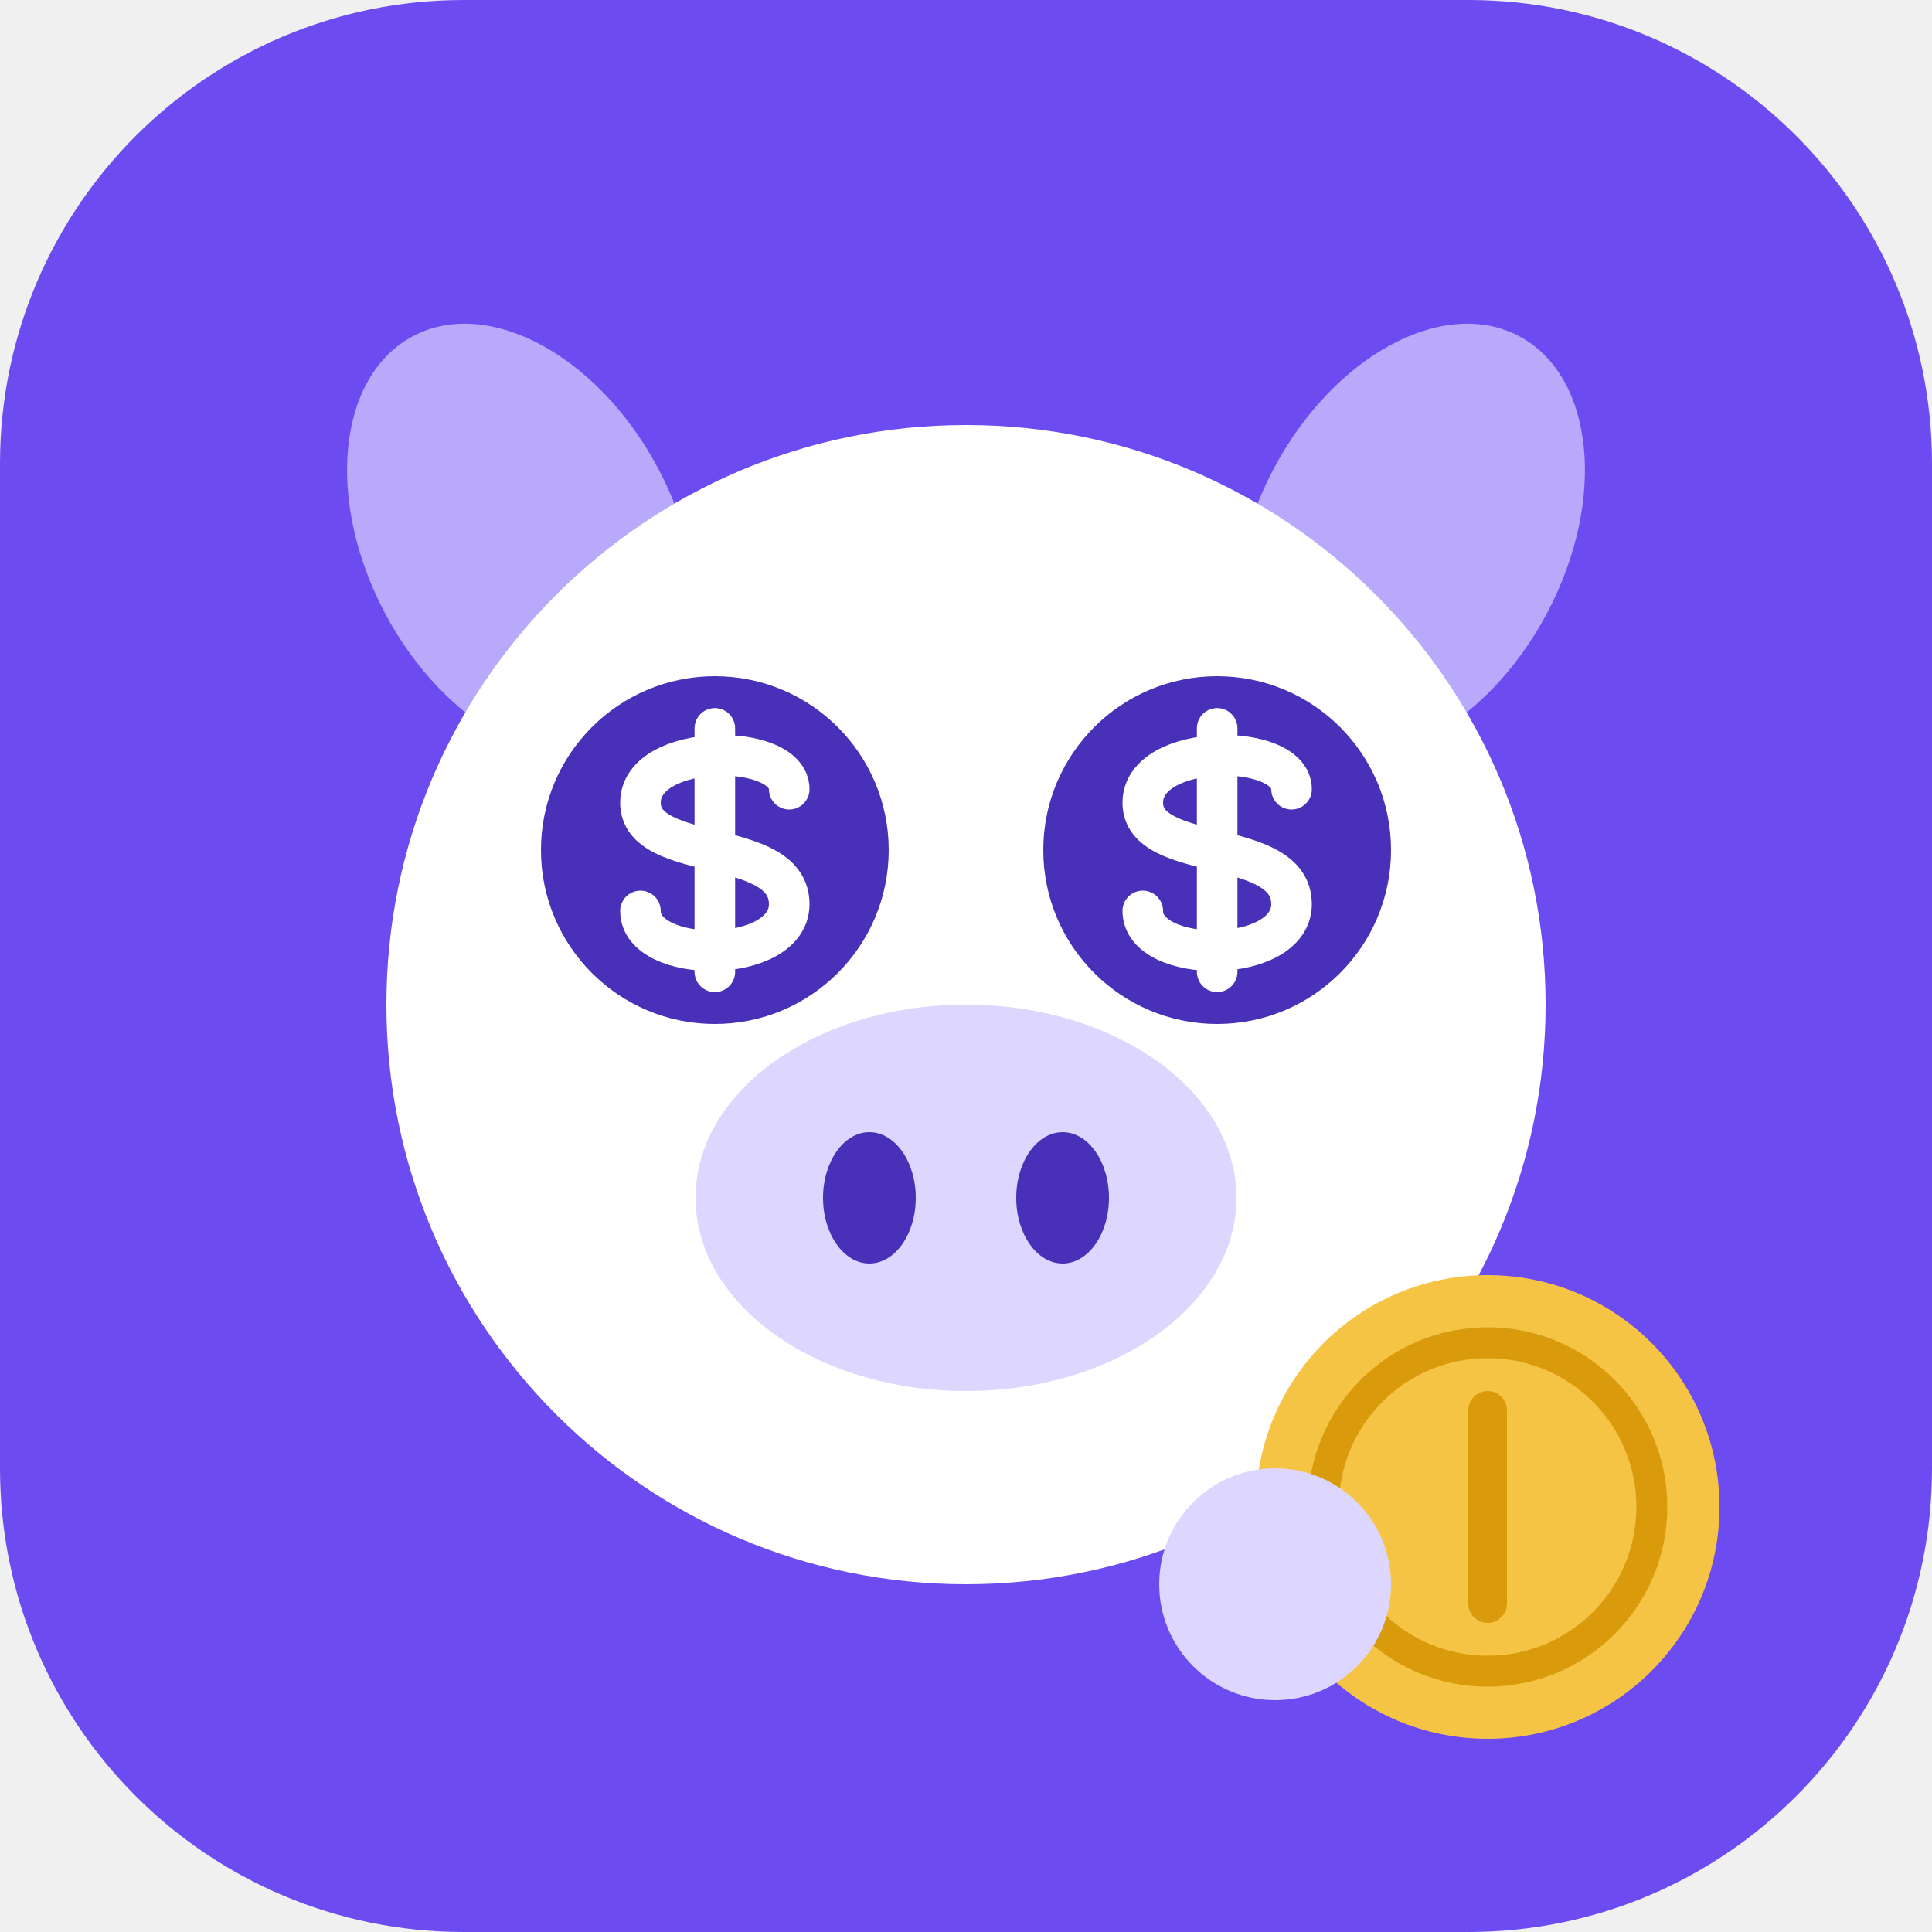
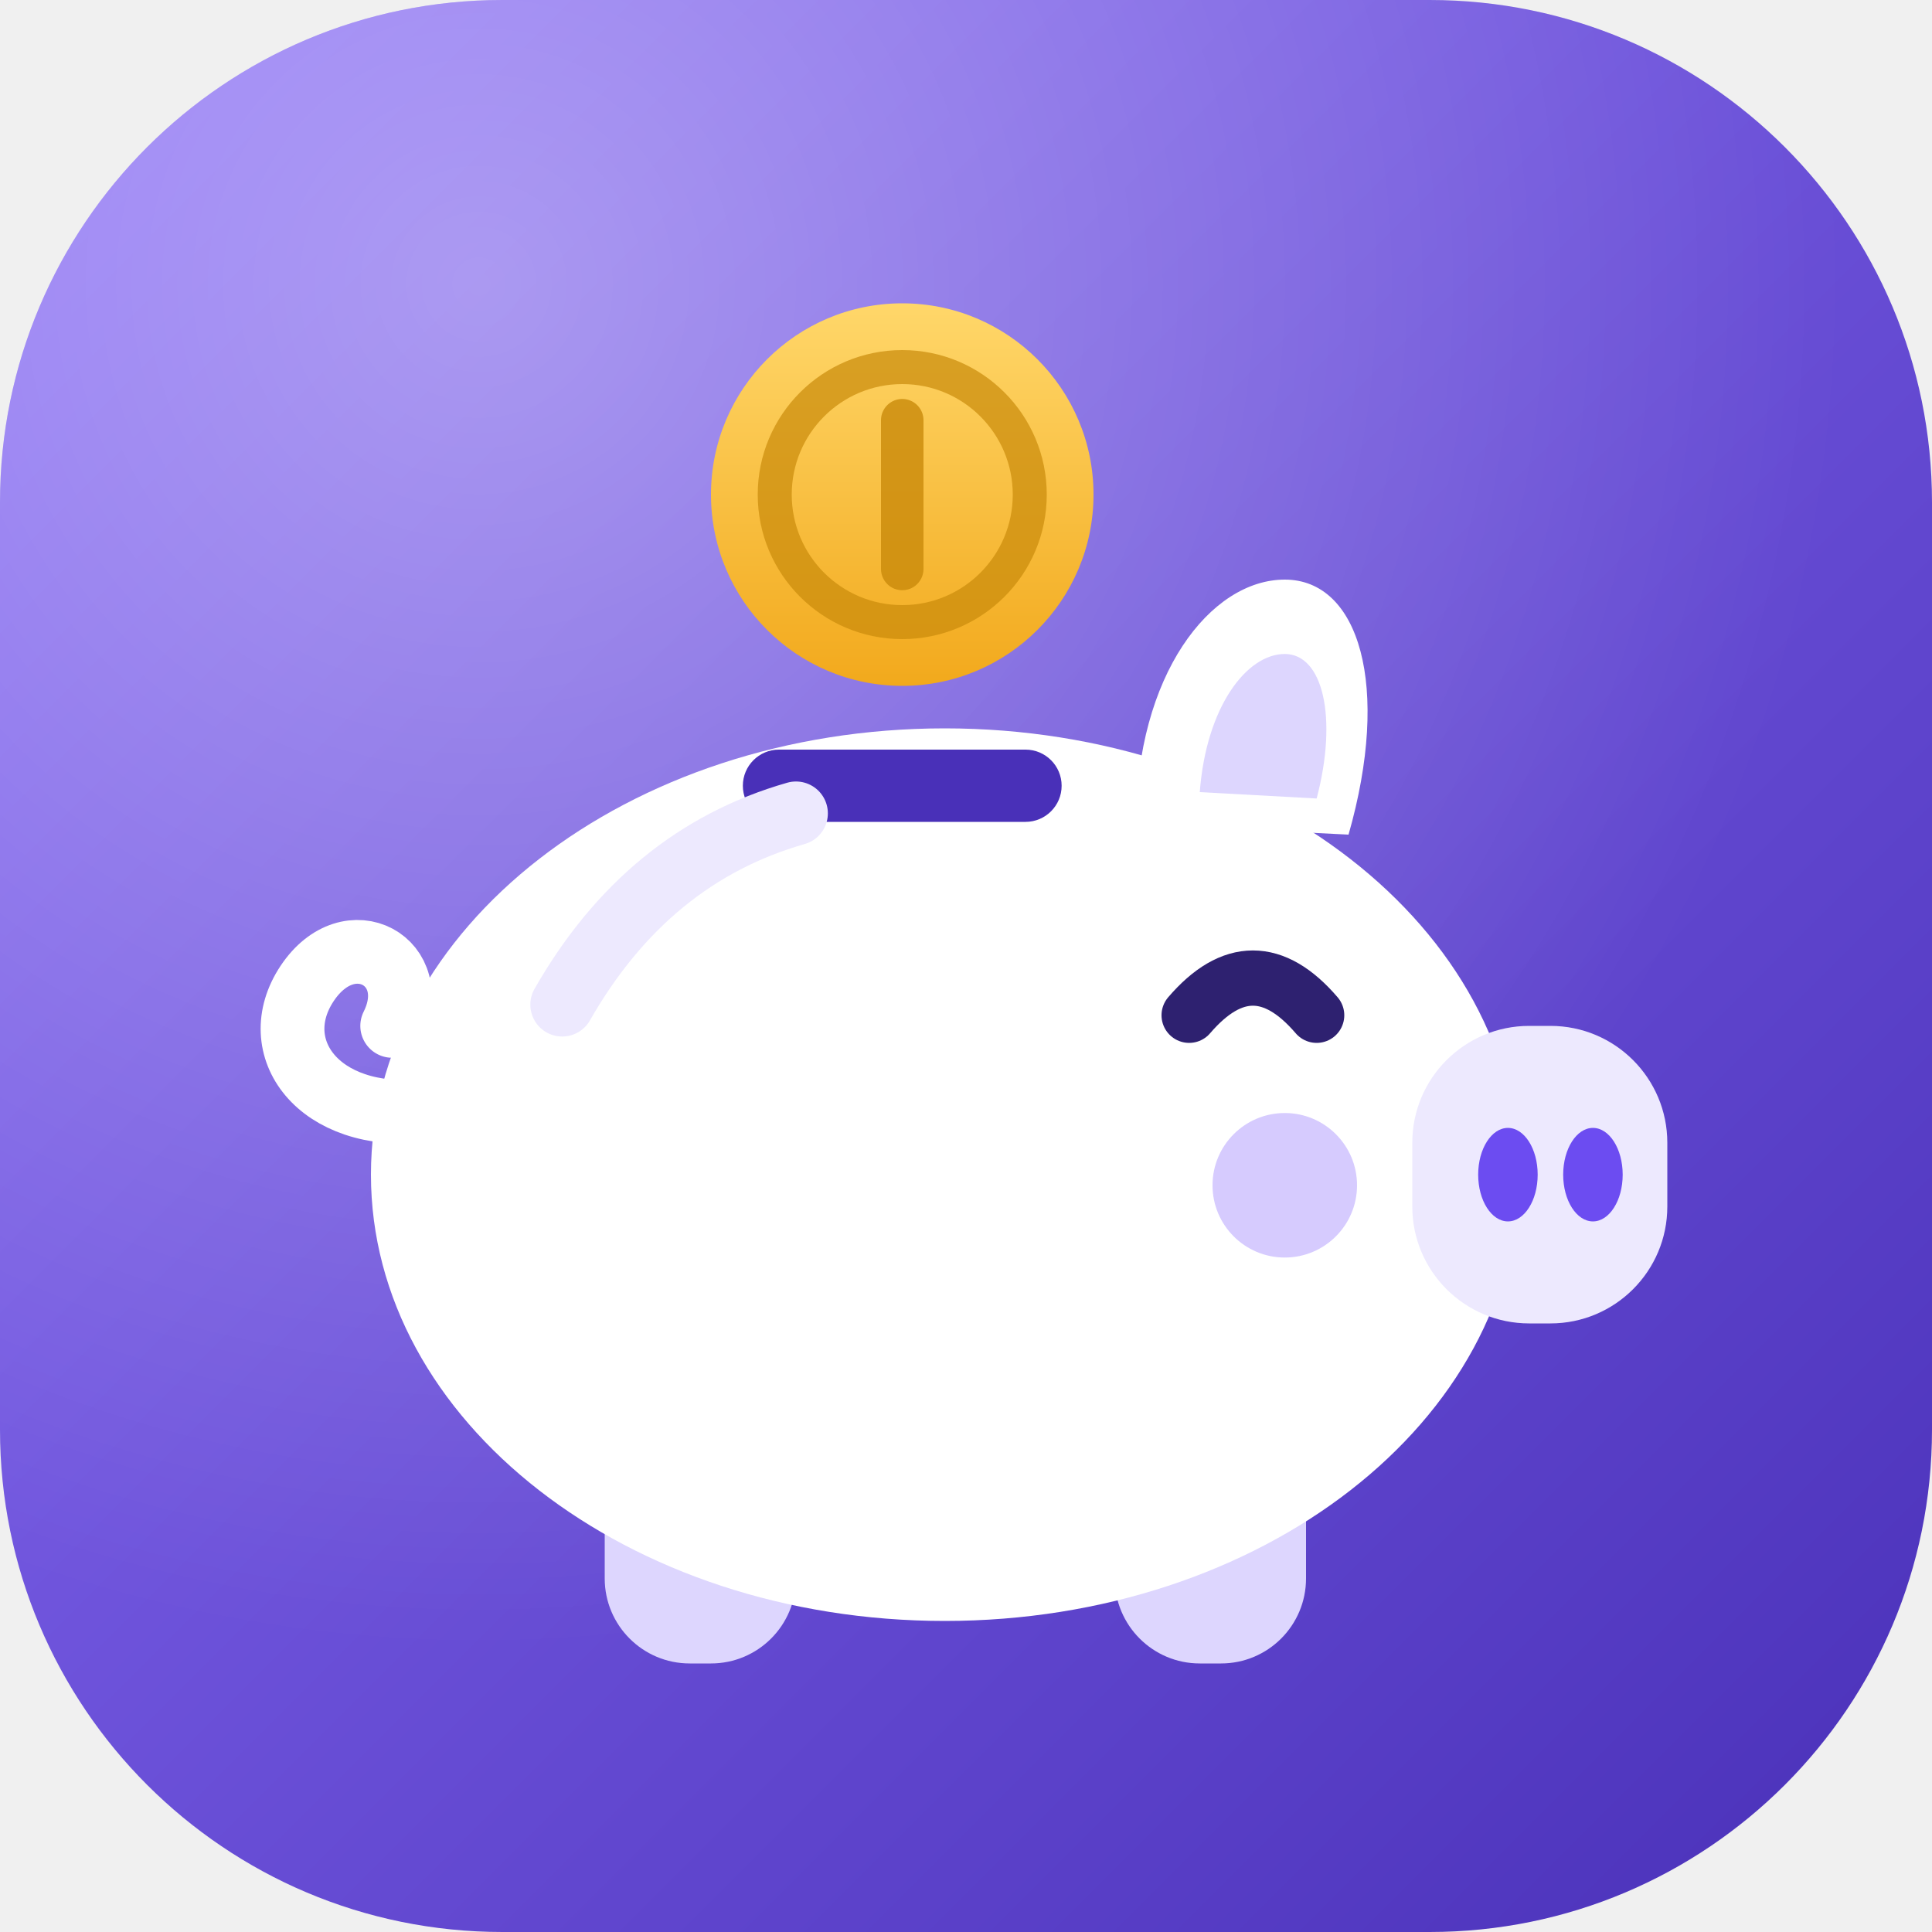
<svg xmlns="http://www.w3.org/2000/svg" viewBox="0 0 100 100">
-   <rect width="100" height="100" rx="24" fill="#6c4cf1" />
-   <ellipse cx="27" cy="28" rx="8" ry="12" transform="rotate(-28 27 28)" fill="#b9a9fb" />
-   <ellipse cx="73" cy="28" rx="8" ry="12" transform="rotate(28 73 28)" fill="#b9a9fb" />
-   <circle cx="50" cy="52" r="30" fill="#fff" />
-   <ellipse cx="50" cy="62" rx="14" ry="10" fill="#ddd6fe" />
-   <ellipse cx="45" cy="62" rx="2.4" ry="3.4" fill="#4930b8" />
-   <ellipse cx="55" cy="62" rx="2.4" ry="3.4" fill="#4930b8" />
-   <circle cx="37" cy="44" r="9" fill="#4930b8" />
-   <circle cx="63" cy="44" r="9" fill="#4930b8" />
-   <g fill="none" stroke="#fff" stroke-width="3" stroke-linecap="round">
-     <path transform="translate(37 44) scale(.7)" d="M0 -9V9M5.5 -4.5C5.5 -8 -5.5 -8 -5.5 -3.5C-5.5 1 5.5 -1 5.5 4C5.5 8.5 -5.5 8.5 -5.5 4.5" />
-     <path transform="translate(63 44) scale(.7)" d="M0 -9V9M5.5 -4.5C5.5 -8 -5.5 -8 -5.5 -3.5C-5.5 1 5.5 -1 5.5 4C5.5 8.5 -5.5 8.5 -5.5 4.5" />
+   <defs>
+     <linearGradient id="bg" x1="0" y1="0" x2="1" y2="1">
+       <stop offset="0" stop-color="#8b6ff7" />
+       <stop offset="1" stop-color="#4930b8" />
+     </linearGradient>
+     <radialGradient id="glow" cx=".25" cy=".15" r=".7">
+       <stop offset="0" stop-color="#fff" stop-opacity=".35" />
+       <stop offset="1" stop-color="#fff" stop-opacity="0" />
+     </radialGradient>
+     <linearGradient id="coin" x1="0" y1="0" x2="0" y2="1">
+       <stop offset="0" stop-color="#ffd76a" />
+       <stop offset="1" stop-color="#f2a91c" />
+     </linearGradient>
+     <clipPath id="slot">
+       <rect x="0" y="0" width="100" height="40" />
+     </clipPath>
+   </defs>
+   <rect width="100" height="100" rx="26" fill="url(#bg)" />
+   <rect width="100" height="100" rx="26" fill="url(#glow)" />
+   <g transform="translate(50 52) scale(1.1) translate(-48 -51)">
+     <g clip-path="url(#slot)">
+       <circle cx="45" cy="27" r="9" fill="url(#coin)" />
+       <circle cx="45" cy="27" r="6" fill="none" stroke="#c98a0a" stroke-width="1.6" opacity=".7" />
+       <path d="M45 23.5v7" stroke="#c98a0a" stroke-width="2" stroke-linecap="round" opacity=".8" />
+     </g>
+     <rect x="31" y="70" width="9" height="12" rx="4" fill="#ddd6fe" />
+     <rect x="55" y="70" width="9" height="12" rx="4" fill="#ddd6fe" />
+     <path d="M22.5 56c-5 .5-7.5-3-5.5-6s5.5-1 4 2" fill="none" stroke="#fff" stroke-width="3" stroke-linecap="round" />
+     <ellipse cx="47" cy="59" rx="27" ry="21" fill="#fff" />
+     <path d="M56 42.5c0-7 3.5-11.5 7-11.5s5 5 3 12z" fill="#fff" />
+     <path d="M59 41c.3-4 2.2-6.5 4-6.5s2.5 3 1.5 6.8z" fill="#ddd6fe" />
+     <rect x="69" y="52" width="12" height="14" rx="5.5" fill="#ede9fe" />
+     <ellipse cx="73.5" cy="59" rx="1.4" ry="2.2" fill="#6c4cf1" />
+     <ellipse cx="77.5" cy="59" rx="1.4" ry="2.2" fill="#6c4cf1" />
+     <path d="M58.5 51.5q3-3.5 6 0" fill="none" stroke="#2e2170" stroke-width="2.6" stroke-linecap="round" />
+     <circle cx="63" cy="59.5" r="3.4" fill="#c4b5fd" opacity=".7" />
+     <rect x="37.5" y="39" width="15" height="3.4" rx="1.7" fill="#4930b8" />
+     <path d="M29 51q4-7 11-9" fill="none" stroke="#ede9fe" stroke-width="3" stroke-linecap="round" />
  </g>
-   <circle cx="77" cy="78" r="12" fill="#f6c445" />
-   <circle cx="77" cy="78" r="8.5" fill="none" stroke="#d99a0b" stroke-width="1.6" />
-   <path d="M77 73V83" stroke="#d99a0b" stroke-width="2" stroke-linecap="round" />
-   <circle cx="66" cy="82" r="6" fill="#ddd6fe" />
</svg>
